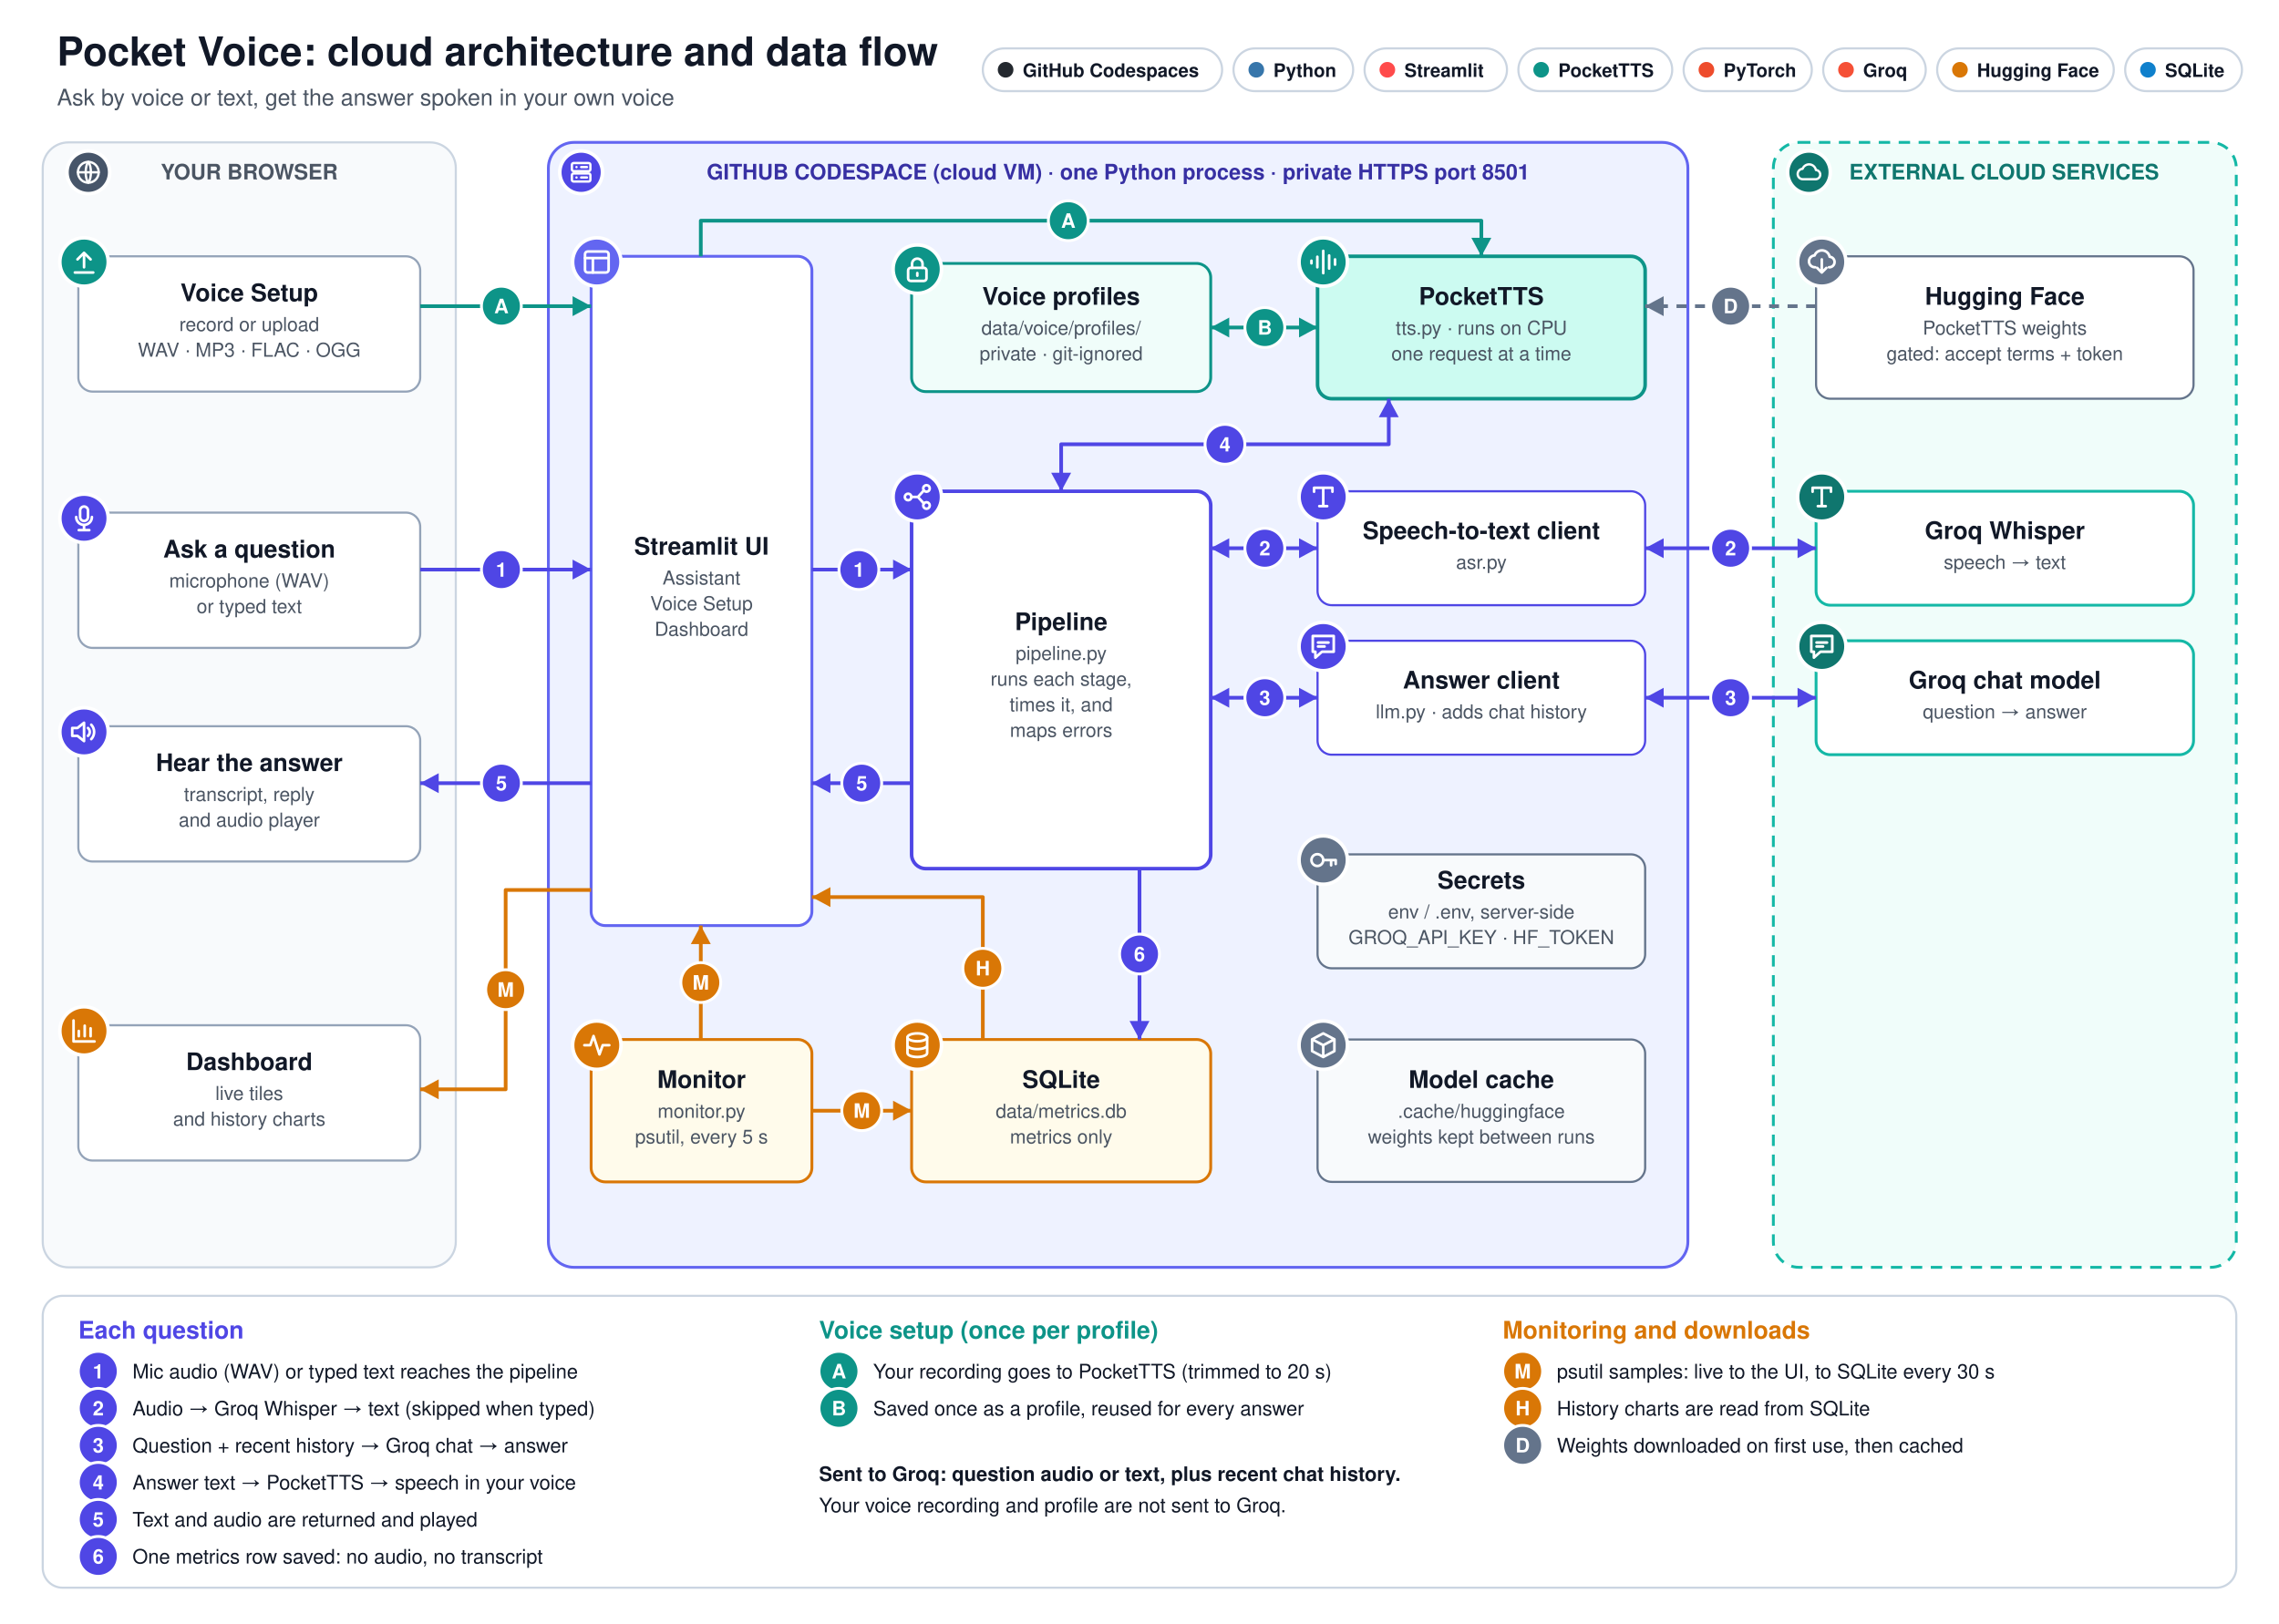
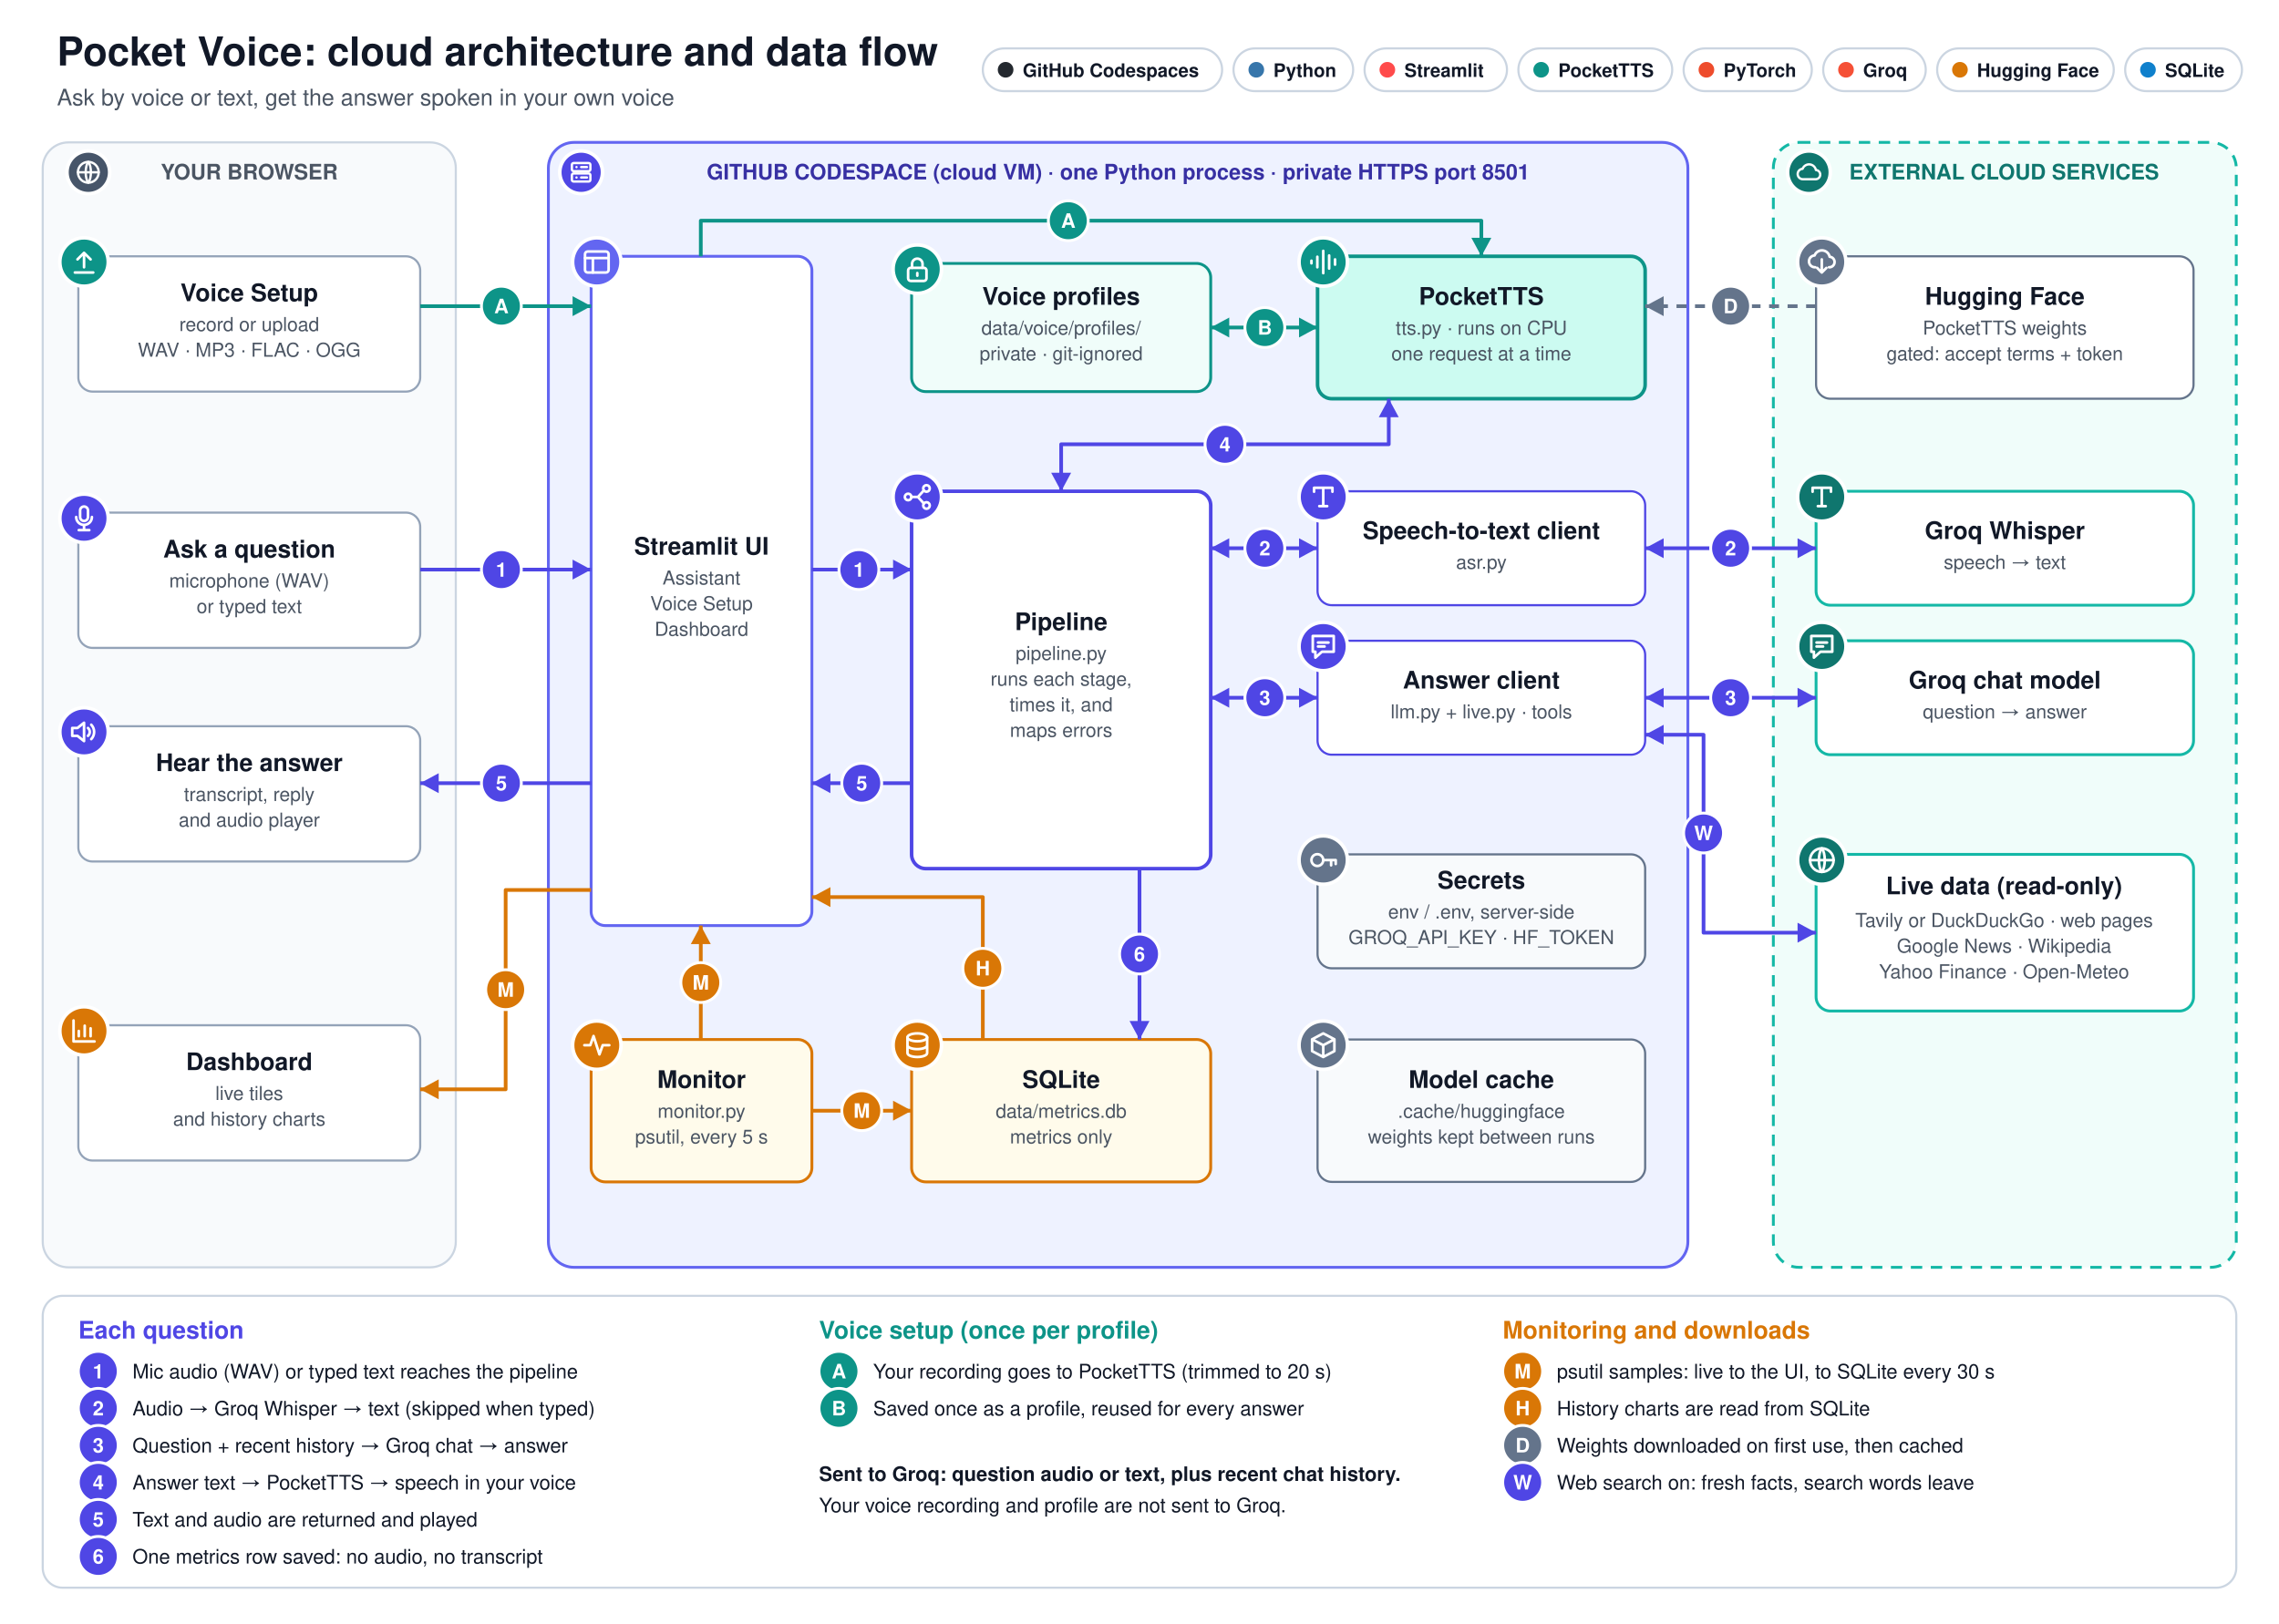
<svg xmlns="http://www.w3.org/2000/svg" width="1600" height="1140" viewBox="0 0 1600 1140" font-family="Helvetica, Arial, sans-serif" role="img" aria-labelledby="t d">
  <rect x="0" y="0" width="1600" height="1140" rx="0" fill="#FFFFFF" stroke="#FFFFFF" stroke-width="1.5" />
  <text x="40" y="46" font-size="28" fill="#111827" text-anchor="start" font-weight="bold">Pocket Voice: cloud architecture and data flow</text>
  <text x="40" y="74" font-size="16" fill="#4B5563" text-anchor="start">Ask by voice or text, get the answer spoken in your own voice</text>
  <rect x="30" y="100" width="290" height="790" rx="18" fill="#F8FAFC" stroke="#CBD5E1" stroke-width="1.5" />
  <text x="175" y="126" font-size="15" fill="#4B5563" text-anchor="middle" font-weight="bold">YOUR BROWSER</text>
  <rect x="385" y="100" width="800" height="790" rx="18" fill="#EEF2FF" stroke="#6366F1" stroke-width="2" />
  <text x="785" y="126" font-size="15" fill="#3730A3" text-anchor="middle" font-weight="bold">GITHUB CODESPACE (cloud VM)  ·  one Python process  ·  private HTTPS port 8501</text>
  <rect x="1245" y="100" width="325" height="790" rx="18" fill="#F0FDFA" stroke="#14B8A6" stroke-width="2" stroke-dasharray="8 6" />
  <text x="1407" y="126" font-size="15" fill="#0F766E" text-anchor="middle" font-weight="bold">EXTERNAL CLOUD SERVICES</text>
  <rect x="55" y="180" width="240" height="95" rx="10" fill="#FFFFFF" stroke="#94A3B8" stroke-width="1.5" />
  <text x="175.0" y="211.5" font-size="17" fill="#111827" text-anchor="middle" font-weight="bold">Voice Setup</text>
  <text x="175.0" y="232.5" font-size="13.5" fill="#4B5563" text-anchor="middle">record or upload</text>
  <text x="175.0" y="250.5" font-size="13.5" fill="#4B5563" text-anchor="middle">WAV · MP3 · FLAC · OGG</text>
  <rect x="55" y="360" width="240" height="95" rx="10" fill="#FFFFFF" stroke="#94A3B8" stroke-width="1.5" />
  <text x="175.0" y="391.5" font-size="17" fill="#111827" text-anchor="middle" font-weight="bold">Ask a question</text>
  <text x="175.0" y="412.5" font-size="13.5" fill="#4B5563" text-anchor="middle">microphone (WAV)</text>
  <text x="175.0" y="430.5" font-size="13.5" fill="#4B5563" text-anchor="middle">or typed text</text>
  <rect x="55" y="510" width="240" height="95" rx="10" fill="#FFFFFF" stroke="#94A3B8" stroke-width="1.5" />
  <text x="175.0" y="541.5" font-size="17" fill="#111827" text-anchor="middle" font-weight="bold">Hear the answer</text>
  <text x="175.0" y="562.5" font-size="13.5" fill="#4B5563" text-anchor="middle">transcript, reply</text>
  <text x="175.0" y="580.5" font-size="13.5" fill="#4B5563" text-anchor="middle">and audio player</text>
  <rect x="55" y="720" width="240" height="95" rx="10" fill="#FFFFFF" stroke="#94A3B8" stroke-width="1.5" />
  <text x="175.0" y="751.5" font-size="17" fill="#111827" text-anchor="middle" font-weight="bold">Dashboard</text>
  <text x="175.0" y="772.5" font-size="13.5" fill="#4B5563" text-anchor="middle">live tiles</text>
  <text x="175.0" y="790.5" font-size="13.5" fill="#4B5563" text-anchor="middle">and history charts</text>
  <rect x="415" y="180" width="155" height="470" rx="10" fill="#FFFFFF" stroke="#6366F1" stroke-width="2" />
  <text x="492.5" y="389.5" font-size="17" fill="#111827" text-anchor="middle" font-weight="bold">Streamlit UI</text>
  <text x="492.5" y="410.5" font-size="13.5" fill="#4B5563" text-anchor="middle">Assistant</text>
  <text x="492.5" y="428.5" font-size="13.5" fill="#4B5563" text-anchor="middle">Voice Setup</text>
  <text x="492.5" y="446.5" font-size="13.5" fill="#4B5563" text-anchor="middle">Dashboard</text>
  <rect x="640" y="185" width="210" height="90" rx="10" fill="#F0FDFA" stroke="#0D9488" stroke-width="2" />
  <text x="745.0" y="214.0" font-size="17" fill="#111827" text-anchor="middle" font-weight="bold">Voice profiles</text>
  <text x="745.0" y="235.0" font-size="13.5" fill="#4B5563" text-anchor="middle">data/voice/profiles/</text>
  <text x="745.0" y="253.0" font-size="13.5" fill="#4B5563" text-anchor="middle">private · git-ignored</text>
  <rect x="925" y="180" width="230" height="100" rx="10" fill="#CCFBF1" stroke="#0D9488" stroke-width="2.5" />
  <text x="1040.0" y="214.0" font-size="17" fill="#111827" text-anchor="middle" font-weight="bold">PocketTTS</text>
  <text x="1040.0" y="235.0" font-size="13.5" fill="#4B5563" text-anchor="middle">tts.py · runs on CPU</text>
  <text x="1040.0" y="253.0" font-size="13.5" fill="#4B5563" text-anchor="middle">one request at a time</text>
  <rect x="640" y="345" width="210" height="265" rx="10" fill="#FFFFFF" stroke="#4F46E5" stroke-width="2.5" />
  <text x="745.0" y="442.5" font-size="17" fill="#111827" text-anchor="middle" font-weight="bold">Pipeline</text>
  <text x="745.0" y="463.5" font-size="13.5" fill="#4B5563" text-anchor="middle">pipeline.py</text>
  <text x="745.0" y="481.5" font-size="13.5" fill="#4B5563" text-anchor="middle">runs each stage,</text>
  <text x="745.0" y="499.5" font-size="13.5" fill="#4B5563" text-anchor="middle">times it, and</text>
  <text x="745.0" y="517.5" font-size="13.5" fill="#4B5563" text-anchor="middle">maps errors</text>
  <rect x="925" y="345" width="230" height="80" rx="10" fill="#FFFFFF" stroke="#4F46E5" stroke-width="1.5" />
  <text x="1040.0" y="378.5" font-size="17" fill="#111827" text-anchor="middle" font-weight="bold">Speech-to-text client</text>
  <text x="1040.0" y="399.5" font-size="13.5" fill="#4B5563" text-anchor="middle">asr.py</text>
  <rect x="925" y="450" width="230" height="80" rx="10" fill="#FFFFFF" stroke="#4F46E5" stroke-width="1.5" />
  <text x="1040.0" y="483.5" font-size="17" fill="#111827" text-anchor="middle" font-weight="bold">Answer client</text>
-   <text x="1040.0" y="504.5" font-size="13.5" fill="#4B5563" text-anchor="middle">llm.py · adds chat history</text>
+   <text x="1040.0" y="504.5" font-size="13.5" fill="#4B5563" text-anchor="middle">llm.py + live.py · tools</text>
  <rect x="415" y="730" width="155" height="100" rx="10" fill="#FFFBEB" stroke="#D97706" stroke-width="2" />
  <text x="492.5" y="764.0" font-size="17" fill="#111827" text-anchor="middle" font-weight="bold">Monitor</text>
  <text x="492.5" y="785.0" font-size="13.5" fill="#4B5563" text-anchor="middle">monitor.py</text>
  <text x="492.5" y="803.0" font-size="13.5" fill="#4B5563" text-anchor="middle">psutil, every 5 s</text>
  <rect x="640" y="730" width="210" height="100" rx="10" fill="#FFFBEB" stroke="#D97706" stroke-width="2" />
  <text x="745.0" y="764.0" font-size="17" fill="#111827" text-anchor="middle" font-weight="bold">SQLite</text>
  <text x="745.0" y="785.0" font-size="13.5" fill="#4B5563" text-anchor="middle">data/metrics.db</text>
  <text x="745.0" y="803.0" font-size="13.5" fill="#4B5563" text-anchor="middle">metrics only</text>
  <rect x="925" y="600" width="230" height="80" rx="10" fill="#F8FAFC" stroke="#64748B" stroke-width="1.5" />
  <text x="1040.0" y="624.0" font-size="17" fill="#111827" text-anchor="middle" font-weight="bold">Secrets</text>
  <text x="1040.0" y="645.0" font-size="13.5" fill="#4B5563" text-anchor="middle">env / .env, server-side</text>
  <text x="1040.0" y="663.0" font-size="13.5" fill="#4B5563" text-anchor="middle">GROQ_API_KEY · HF_TOKEN</text>
  <rect x="925" y="730" width="230" height="100" rx="10" fill="#F8FAFC" stroke="#64748B" stroke-width="1.5" />
  <text x="1040.0" y="764.0" font-size="17" fill="#111827" text-anchor="middle" font-weight="bold">Model cache</text>
  <text x="1040.0" y="785.0" font-size="13.5" fill="#4B5563" text-anchor="middle">.cache/huggingface</text>
  <text x="1040.0" y="803.0" font-size="13.5" fill="#4B5563" text-anchor="middle">weights kept between runs</text>
  <rect x="1275" y="180" width="265" height="100" rx="10" fill="#FFFFFF" stroke="#64748B" stroke-width="1.5" />
  <text x="1407.5" y="214.0" font-size="17" fill="#111827" text-anchor="middle" font-weight="bold">Hugging Face</text>
  <text x="1407.5" y="235.0" font-size="13.5" fill="#4B5563" text-anchor="middle">PocketTTS weights</text>
  <text x="1407.5" y="253.0" font-size="13.5" fill="#4B5563" text-anchor="middle">gated: accept terms + token</text>
  <rect x="1275" y="345" width="265" height="80" rx="10" fill="#FFFFFF" stroke="#14B8A6" stroke-width="2" />
  <text x="1407.5" y="378.5" font-size="17" fill="#111827" text-anchor="middle" font-weight="bold">Groq Whisper</text>
  <text x="1407.5" y="399.5" font-size="13.5" fill="#4B5563" text-anchor="middle">speech → text</text>
  <rect x="1275" y="450" width="265" height="80" rx="10" fill="#FFFFFF" stroke="#14B8A6" stroke-width="2" />
  <text x="1407.5" y="483.5" font-size="17" fill="#111827" text-anchor="middle" font-weight="bold">Groq chat model</text>
  <text x="1407.5" y="504.5" font-size="13.5" fill="#4B5563" text-anchor="middle">question → answer</text>
  <path d="M 295 215 L 415 215" fill="none" stroke="#0D9488" stroke-width="2.6" stroke-linejoin="round" />
  <polygon points="415,215 402.0,222.0 402.0,208.0" fill="#0D9488" />
  <circle cx="352" cy="215" r="14" fill="#0D9488" stroke="#FFFFFF" stroke-width="2" />
  <text x="352" y="220" font-size="14" fill="#FFFFFF" text-anchor="middle" font-weight="bold">A</text>
  <path d="M 492 180 L 492 155 L 1040 155 L 1040 180" fill="none" stroke="#0D9488" stroke-width="2.6" stroke-linejoin="round" />
  <polygon points="1040,180 1033.0,167.0 1047.0,167.0" fill="#0D9488" />
  <circle cx="750" cy="155" r="14" fill="#0D9488" stroke="#FFFFFF" stroke-width="2" />
  <text x="750" y="160" font-size="14" fill="#FFFFFF" text-anchor="middle" font-weight="bold">A</text>
  <path d="M 925 230 L 850 230" fill="none" stroke="#0D9488" stroke-width="2.6" stroke-linejoin="round" />
  <polygon points="850,230 863.0,223.0 863.0,237.0" fill="#0D9488" />
  <polygon points="925,230 912.0,237.0 912.0,223.0" fill="#0D9488" />
  <circle cx="888" cy="230" r="14" fill="#0D9488" stroke="#FFFFFF" stroke-width="2" />
  <text x="888" y="235" font-size="14" fill="#FFFFFF" text-anchor="middle" font-weight="bold">B</text>
  <path d="M 295 400 L 415 400" fill="none" stroke="#4F46E5" stroke-width="2.6" stroke-linejoin="round" />
  <polygon points="415,400 402.0,407.0 402.0,393.0" fill="#4F46E5" />
  <circle cx="352" cy="400" r="14" fill="#4F46E5" stroke="#FFFFFF" stroke-width="2" />
  <text x="352" y="405" font-size="14" fill="#FFFFFF" text-anchor="middle" font-weight="bold">1</text>
  <path d="M 570 400 L 640 400" fill="none" stroke="#4F46E5" stroke-width="2.6" stroke-linejoin="round" />
  <polygon points="640,400 627.0,407.0 627.0,393.0" fill="#4F46E5" />
  <circle cx="603" cy="400" r="14" fill="#4F46E5" stroke="#FFFFFF" stroke-width="2" />
  <text x="603" y="405" font-size="14" fill="#FFFFFF" text-anchor="middle" font-weight="bold">1</text>
  <path d="M 850 385 L 925 385" fill="none" stroke="#4F46E5" stroke-width="2.6" stroke-linejoin="round" />
  <polygon points="925,385 912.0,392.0 912.0,378.0" fill="#4F46E5" />
  <polygon points="850,385 863.0,378.0 863.0,392.0" fill="#4F46E5" />
  <circle cx="888" cy="385" r="14" fill="#4F46E5" stroke="#FFFFFF" stroke-width="2" />
  <text x="888" y="390" font-size="14" fill="#FFFFFF" text-anchor="middle" font-weight="bold">2</text>
  <path d="M 1155 385 L 1275 385" fill="none" stroke="#4F46E5" stroke-width="2.6" stroke-linejoin="round" />
  <polygon points="1275,385 1262.0,392.0 1262.0,378.0" fill="#4F46E5" />
  <polygon points="1155,385 1168.0,378.0 1168.0,392.0" fill="#4F46E5" />
  <circle cx="1215" cy="385" r="14" fill="#4F46E5" stroke="#FFFFFF" stroke-width="2" />
  <text x="1215" y="390" font-size="14" fill="#FFFFFF" text-anchor="middle" font-weight="bold">2</text>
  <path d="M 850 490 L 925 490" fill="none" stroke="#4F46E5" stroke-width="2.6" stroke-linejoin="round" />
  <polygon points="925,490 912.0,497.0 912.0,483.0" fill="#4F46E5" />
  <polygon points="850,490 863.0,483.0 863.0,497.0" fill="#4F46E5" />
  <circle cx="888" cy="490" r="14" fill="#4F46E5" stroke="#FFFFFF" stroke-width="2" />
  <text x="888" y="495" font-size="14" fill="#FFFFFF" text-anchor="middle" font-weight="bold">3</text>
  <path d="M 1155 490 L 1275 490" fill="none" stroke="#4F46E5" stroke-width="2.6" stroke-linejoin="round" />
  <polygon points="1275,490 1262.0,497.0 1262.0,483.0" fill="#4F46E5" />
  <polygon points="1155,490 1168.0,483.0 1168.0,497.0" fill="#4F46E5" />
  <circle cx="1215" cy="490" r="14" fill="#4F46E5" stroke="#FFFFFF" stroke-width="2" />
  <text x="1215" y="495" font-size="14" fill="#FFFFFF" text-anchor="middle" font-weight="bold">3</text>
  <path d="M 745 345 L 745 312 L 975 312 L 975 280" fill="none" stroke="#4F46E5" stroke-width="2.6" stroke-linejoin="round" />
  <polygon points="975,280 982.0,293.0 968.0,293.0" fill="#4F46E5" />
  <polygon points="745,345 738.0,332.0 752.0,332.0" fill="#4F46E5" />
  <circle cx="860" cy="312" r="14" fill="#4F46E5" stroke="#FFFFFF" stroke-width="2" />
  <text x="860" y="317" font-size="14" fill="#FFFFFF" text-anchor="middle" font-weight="bold">4</text>
  <path d="M 640 550 L 570 550" fill="none" stroke="#4F46E5" stroke-width="2.6" stroke-linejoin="round" />
  <polygon points="570,550 583.0,543.0 583.0,557.0" fill="#4F46E5" />
  <circle cx="605" cy="550" r="14" fill="#4F46E5" stroke="#FFFFFF" stroke-width="2" />
  <text x="605" y="555" font-size="14" fill="#FFFFFF" text-anchor="middle" font-weight="bold">5</text>
  <path d="M 415 550 L 295 550" fill="none" stroke="#4F46E5" stroke-width="2.6" stroke-linejoin="round" />
  <polygon points="295,550 308.0,543.0 308.0,557.0" fill="#4F46E5" />
  <circle cx="352" cy="550" r="14" fill="#4F46E5" stroke="#FFFFFF" stroke-width="2" />
  <text x="352" y="555" font-size="14" fill="#FFFFFF" text-anchor="middle" font-weight="bold">5</text>
  <path d="M 800 610 L 800 730" fill="none" stroke="#4F46E5" stroke-width="2.6" stroke-linejoin="round" />
  <polygon points="800,730 793.0,717.0 807.0,717.0" fill="#4F46E5" />
  <circle cx="800" cy="670" r="14" fill="#4F46E5" stroke="#FFFFFF" stroke-width="2" />
  <text x="800" y="675" font-size="14" fill="#FFFFFF" text-anchor="middle" font-weight="bold">6</text>
  <path d="M 492 730 L 492 650" fill="none" stroke="#D97706" stroke-width="2.6" stroke-linejoin="round" />
  <polygon points="492,650 499.0,663.0 485.0,663.0" fill="#D97706" />
  <circle cx="492" cy="690" r="14" fill="#D97706" stroke="#FFFFFF" stroke-width="2" />
  <text x="492" y="695" font-size="14" fill="#FFFFFF" text-anchor="middle" font-weight="bold">M</text>
  <path d="M 570 780 L 640 780" fill="none" stroke="#D97706" stroke-width="2.6" stroke-linejoin="round" />
  <polygon points="640,780 627.0,787.0 627.0,773.0" fill="#D97706" />
  <circle cx="605" cy="780" r="14" fill="#D97706" stroke="#FFFFFF" stroke-width="2" />
  <text x="605" y="785" font-size="14" fill="#FFFFFF" text-anchor="middle" font-weight="bold">M</text>
  <path d="M 690 730 L 690 630 L 570 630" fill="none" stroke="#D97706" stroke-width="2.6" stroke-linejoin="round" />
  <polygon points="570,630 583.0,623.0 583.0,637.0" fill="#D97706" />
  <circle cx="690" cy="680" r="14" fill="#D97706" stroke="#FFFFFF" stroke-width="2" />
  <text x="690" y="685" font-size="14" fill="#FFFFFF" text-anchor="middle" font-weight="bold">H</text>
  <path d="M 415 625 L 355 625 L 355 765 L 295 765" fill="none" stroke="#D97706" stroke-width="2.6" stroke-linejoin="round" />
  <polygon points="295,765 308.0,758.0 308.0,772.0" fill="#D97706" />
  <circle cx="355" cy="695" r="14" fill="#D97706" stroke="#FFFFFF" stroke-width="2" />
  <text x="355" y="700" font-size="14" fill="#FFFFFF" text-anchor="middle" font-weight="bold">M</text>
  <path d="M 1275 215 L 1155 215" fill="none" stroke="#64748B" stroke-width="2.6" stroke-linejoin="round" stroke-dasharray="7 6" />
  <polygon points="1155,215 1168.0,208.0 1168.0,222.0" fill="#64748B" />
  <circle cx="1215" cy="215" r="14" fill="#64748B" stroke="#FFFFFF" stroke-width="2" />
  <text x="1215" y="220" font-size="14" fill="#FFFFFF" text-anchor="middle" font-weight="bold">D</text>
  <rect x="30" y="910" width="1540" height="205" rx="14" fill="#FFFFFF" stroke="#CBD5E1" stroke-width="1.5" />
  <text x="55" y="940" font-size="17" fill="#4F46E5" text-anchor="start" font-weight="bold">Each question</text>
  <circle cx="69" cy="963" r="14" fill="#4F46E5" stroke="#FFFFFF" stroke-width="2" />
  <text x="69" y="968" font-size="14" fill="#FFFFFF" text-anchor="middle" font-weight="bold">1</text>
  <text x="93" y="968" font-size="14" fill="#111827" text-anchor="start">Mic audio (WAV) or typed text reaches the pipeline</text>
  <circle cx="69" cy="989" r="14" fill="#4F46E5" stroke="#FFFFFF" stroke-width="2" />
  <text x="69" y="994" font-size="14" fill="#FFFFFF" text-anchor="middle" font-weight="bold">2</text>
  <text x="93" y="994" font-size="14" fill="#111827" text-anchor="start">Audio → Groq Whisper → text (skipped when typed)</text>
  <circle cx="69" cy="1015" r="14" fill="#4F46E5" stroke="#FFFFFF" stroke-width="2" />
  <text x="69" y="1020" font-size="14" fill="#FFFFFF" text-anchor="middle" font-weight="bold">3</text>
  <text x="93" y="1020" font-size="14" fill="#111827" text-anchor="start">Question + recent history → Groq chat → answer</text>
  <circle cx="69" cy="1041" r="14" fill="#4F46E5" stroke="#FFFFFF" stroke-width="2" />
  <text x="69" y="1046" font-size="14" fill="#FFFFFF" text-anchor="middle" font-weight="bold">4</text>
  <text x="93" y="1046" font-size="14" fill="#111827" text-anchor="start">Answer text → PocketTTS → speech in your voice</text>
  <circle cx="69" cy="1067" r="14" fill="#4F46E5" stroke="#FFFFFF" stroke-width="2" />
  <text x="69" y="1072" font-size="14" fill="#FFFFFF" text-anchor="middle" font-weight="bold">5</text>
  <text x="93" y="1072" font-size="14" fill="#111827" text-anchor="start">Text and audio are returned and played</text>
  <circle cx="69" cy="1093" r="14" fill="#4F46E5" stroke="#FFFFFF" stroke-width="2" />
  <text x="69" y="1098" font-size="14" fill="#FFFFFF" text-anchor="middle" font-weight="bold">6</text>
  <text x="93" y="1098" font-size="14" fill="#111827" text-anchor="start">One metrics row saved: no audio, no transcript</text>
  <text x="575" y="940" font-size="17" fill="#0D9488" text-anchor="start" font-weight="bold">Voice setup (once per profile)</text>
  <circle cx="589" cy="963" r="14" fill="#0D9488" stroke="#FFFFFF" stroke-width="2" />
  <text x="589" y="968" font-size="14" fill="#FFFFFF" text-anchor="middle" font-weight="bold">A</text>
  <text x="613" y="968" font-size="14" fill="#111827" text-anchor="start">Your recording goes to PocketTTS (trimmed to 20 s)</text>
  <circle cx="589" cy="989" r="14" fill="#0D9488" stroke="#FFFFFF" stroke-width="2" />
  <text x="589" y="994" font-size="14" fill="#FFFFFF" text-anchor="middle" font-weight="bold">B</text>
  <text x="613" y="994" font-size="14" fill="#111827" text-anchor="start">Saved once as a profile, reused for every answer</text>
  <text x="1055" y="940" font-size="17" fill="#D97706" text-anchor="start" font-weight="bold">Monitoring and downloads</text>
  <circle cx="1069" cy="963" r="14" fill="#D97706" stroke="#FFFFFF" stroke-width="2" />
  <text x="1069" y="968" font-size="14" fill="#FFFFFF" text-anchor="middle" font-weight="bold">M</text>
  <text x="1093" y="968" font-size="14" fill="#111827" text-anchor="start">psutil samples: live to the UI, to SQLite every 30 s</text>
  <circle cx="1069" cy="989" r="14" fill="#D97706" stroke="#FFFFFF" stroke-width="2" />
  <text x="1069" y="994" font-size="14" fill="#FFFFFF" text-anchor="middle" font-weight="bold">H</text>
  <text x="1093" y="994" font-size="14" fill="#111827" text-anchor="start">History charts are read from SQLite</text>
  <circle cx="1069" cy="1015" r="14" fill="#64748B" stroke="#FFFFFF" stroke-width="2" />
  <text x="1069" y="1020" font-size="14" fill="#FFFFFF" text-anchor="middle" font-weight="bold">D</text>
  <text x="1093" y="1020" font-size="14" fill="#111827" text-anchor="start">Weights downloaded on first use, then cached</text>
  <text x="575" y="1040" font-size="14" fill="#111827" text-anchor="start" font-weight="bold">Sent to Groq: question audio or text, plus recent chat history.</text>
  <text x="575" y="1062" font-size="14" fill="#111827" text-anchor="start">Your voice recording and profile are not sent to Groq.</text>
  <circle cx="62" cy="121" r="15" fill="#475569" stroke="#FFFFFF" stroke-width="2.5" />
  <g transform="translate(52.25 111.25) scale(0.812)" fill="none" stroke="#FFFFFF" stroke-width="2" stroke-linecap="round" stroke-linejoin="round">
    <circle cx="12" cy="12" r="9" />
    <path d="M3 12h18M12 3c3 3.500 3 14.500 0 18M12 3c-3 3.500-3 14.500 0 18" />
  </g>
  <circle cx="408" cy="121" r="15" fill="#4F46E5" stroke="#FFFFFF" stroke-width="2.5" />
  <g transform="translate(398.25 111.25) scale(0.812)" fill="none" stroke="#FFFFFF" stroke-width="2" stroke-linecap="round" stroke-linejoin="round">
    <rect x="4" y="4" width="16" height="7" rx="1.5" />
    <rect x="4" y="13" width="16" height="7" rx="1.5" />
    <path d="M8 7.5h.01M8 16.5h.01M12 7.5h5M12 16.5h5" />
  </g>
  <circle cx="1270" cy="121" r="15" fill="#0F766E" stroke="#FFFFFF" stroke-width="2.5" />
  <g transform="translate(1260.25 111.25) scale(0.812)" fill="none" stroke="#FFFFFF" stroke-width="2" stroke-linecap="round" stroke-linejoin="round">
    <path d="M7 18a4.5 4.5 0 0 1-.5-9A6 6 0 0 1 18 10a4 4 0 0 1-.5 8z" />
  </g>
  <circle cx="59" cy="184" r="17" fill="#0D9488" stroke="#FFFFFF" stroke-width="2.5" />
  <g transform="translate(47.95 172.95) scale(0.921)" fill="none" stroke="#FFFFFF" stroke-width="2" stroke-linecap="round" stroke-linejoin="round">
    <path d="M12 16V5M7 10l5-5 5 5M5 20h14" />
  </g>
  <circle cx="59" cy="364" r="17" fill="#4F46E5" stroke="#FFFFFF" stroke-width="2.5" />
  <g transform="translate(47.95 352.95) scale(0.921)" fill="none" stroke="#FFFFFF" stroke-width="2" stroke-linecap="round" stroke-linejoin="round">
    <rect x="9" y="3" width="6" height="11" rx="3" />
    <path d="M6 11a6 6 0 0 0 12 0M12 17v4M8 21h8" />
  </g>
  <circle cx="59" cy="514" r="17" fill="#4F46E5" stroke="#FFFFFF" stroke-width="2.5" />
  <g transform="translate(47.95 502.95) scale(0.921)" fill="none" stroke="#FFFFFF" stroke-width="2" stroke-linecap="round" stroke-linejoin="round">
    <path d="M3 9h4l5-4v14l-5-4H3zM15 9a4 4 0 0 1 0 6M17.5 6.5a8 8 0 0 1 0 11" />
  </g>
  <circle cx="59" cy="724" r="17" fill="#D97706" stroke="#FFFFFF" stroke-width="2.5" />
  <g transform="translate(47.95 712.95) scale(0.921)" fill="none" stroke="#FFFFFF" stroke-width="2" stroke-linecap="round" stroke-linejoin="round">
    <path d="M4 4v16h16M8 16v-4M12.5 16V8M17 16v-6" />
  </g>
  <circle cx="419" cy="184" r="17" fill="#6366F1" stroke="#FFFFFF" stroke-width="2.5" />
  <g transform="translate(407.95 172.95) scale(0.921)" fill="none" stroke="#FFFFFF" stroke-width="2" stroke-linecap="round" stroke-linejoin="round">
    <rect x="3" y="4" width="18" height="16" rx="2" />
    <path d="M3 9h18M9 9v11" />
  </g>
  <circle cx="644" cy="189" r="17" fill="#0D9488" stroke="#FFFFFF" stroke-width="2.5" />
  <g transform="translate(632.95 177.95) scale(0.921)" fill="none" stroke="#FFFFFF" stroke-width="2" stroke-linecap="round" stroke-linejoin="round">
    <rect x="5" y="11" width="14" height="10" rx="2" />
    <path d="M8 11V8a4 4 0 0 1 8 0v3M12 15v2" />
  </g>
  <circle cx="929" cy="184" r="17" fill="#0D9488" stroke="#FFFFFF" stroke-width="2.5" />
  <g transform="translate(917.95 172.95) scale(0.921)" fill="none" stroke="#FFFFFF" stroke-width="2" stroke-linecap="round" stroke-linejoin="round">
    <path d="M3 11v2M7.5 8v8M12 3.5v17M16.5 7v10M21 10v4" />
  </g>
  <circle cx="644" cy="349" r="17" fill="#4F46E5" stroke="#FFFFFF" stroke-width="2.5" />
  <g transform="translate(632.95 337.95) scale(0.921)" fill="none" stroke="#FFFFFF" stroke-width="2" stroke-linecap="round" stroke-linejoin="round">
    <circle cx="5" cy="12" r="2.5" />
    <circle cx="19" cy="5.5" r="2.5" />
    <circle cx="19" cy="18.5" r="2.5" />
    <path d="M7.5 12h5l4.5-5M12.5 12l4.5 5" />
  </g>
  <circle cx="929" cy="349" r="17" fill="#4F46E5" stroke="#FFFFFF" stroke-width="2.5" />
  <g transform="translate(917.95 337.95) scale(0.921)" fill="none" stroke="#FFFFFF" stroke-width="2" stroke-linecap="round" stroke-linejoin="round">
    <path d="M5 8V5h14v3M12 5v14M9 19h6" />
  </g>
  <circle cx="929" cy="454" r="17" fill="#4F46E5" stroke="#FFFFFF" stroke-width="2.5" />
  <g transform="translate(917.95 442.95) scale(0.921)" fill="none" stroke="#FFFFFF" stroke-width="2" stroke-linecap="round" stroke-linejoin="round">
    <path d="M4 4h16v12H11l-5 4.5V16H4zM8 9h8M8 12h5" />
  </g>
  <circle cx="419" cy="734" r="17" fill="#D97706" stroke="#FFFFFF" stroke-width="2.5" />
  <g transform="translate(407.95 722.95) scale(0.921)" fill="none" stroke="#FFFFFF" stroke-width="2" stroke-linecap="round" stroke-linejoin="round">
    <path d="M2.5 12H7l2.5-7 4.5 14 2.5-7h5" />
  </g>
  <circle cx="644" cy="734" r="17" fill="#D97706" stroke="#FFFFFF" stroke-width="2.5" />
  <g transform="translate(632.95 722.95) scale(0.921)" fill="none" stroke="#FFFFFF" stroke-width="2" stroke-linecap="round" stroke-linejoin="round">
    <ellipse cx="12" cy="6" rx="7.5" ry="3" />
    <path d="M4.5 6v12c0 1.7 3.4 3 7.5 3s7.5-1.3 7.5-3V6M4.5 12c0 1.7 3.4 3 7.5 3s7.5-1.3 7.5-3" />
  </g>
  <circle cx="929" cy="604" r="17" fill="#64748B" stroke="#FFFFFF" stroke-width="2.5" />
  <g transform="translate(917.95 592.95) scale(0.921)" fill="none" stroke="#FFFFFF" stroke-width="2" stroke-linecap="round" stroke-linejoin="round">
    <circle cx="7.5" cy="12" r="4.5" />
    <path d="M12 12h9.5M18 12v4M21.5 12v3" />
  </g>
  <circle cx="929" cy="734" r="17" fill="#64748B" stroke="#FFFFFF" stroke-width="2.5" />
  <g transform="translate(917.95 722.95) scale(0.921)" fill="none" stroke="#FFFFFF" stroke-width="2" stroke-linecap="round" stroke-linejoin="round">
    <path d="M12 3l8.5 4.5v9L12 21l-8.5-4.5v-9zM3.5 7.5L12 12l8.5-4.5M12 12v9" />
  </g>
  <circle cx="1279" cy="184" r="17" fill="#64748B" stroke="#FFFFFF" stroke-width="2.5" />
  <g transform="translate(1267.95 172.95) scale(0.921)" fill="none" stroke="#FFFFFF" stroke-width="2" stroke-linecap="round" stroke-linejoin="round">
    <path d="M7 16a4.5 4.5 0 0 1-.5-9A6 6 0 0 1 18 8a4 4 0 0 1-.5 8M12 10v10M8.5 16.5L12 20l3.5-3.5" />
  </g>
  <circle cx="1279" cy="349" r="17" fill="#0F766E" stroke="#FFFFFF" stroke-width="2.5" />
  <g transform="translate(1267.95 337.95) scale(0.921)" fill="none" stroke="#FFFFFF" stroke-width="2" stroke-linecap="round" stroke-linejoin="round">
    <path d="M5 8V5h14v3M12 5v14M9 19h6" />
  </g>
  <circle cx="1279" cy="454" r="17" fill="#0F766E" stroke="#FFFFFF" stroke-width="2.5" />
  <g transform="translate(1267.95 442.95) scale(0.921)" fill="none" stroke="#FFFFFF" stroke-width="2" stroke-linecap="round" stroke-linejoin="round">
    <path d="M4 4h16v12H11l-5 4.5V16H4zM8 9h8M8 12h5" />
  </g>
  <rect x="690" y="34" width="168" height="30" rx="15" fill="#FFFFFF" stroke="#CBD5E1" stroke-width="1.5" />
  <circle cx="706" cy="49" r="5.5" fill="#24292F" />
  <text x="718" y="54" font-size="13" fill="#111827" text-anchor="start" font-weight="bold">GitHub Codespaces</text>
  <rect x="866" y="34" width="84" height="30" rx="15" fill="#FFFFFF" stroke="#CBD5E1" stroke-width="1.5" />
  <circle cx="882" cy="49" r="5.5" fill="#3776AB" />
  <text x="894" y="54" font-size="13" fill="#111827" text-anchor="start" font-weight="bold">Python</text>
  <rect x="958" y="34" width="100" height="30" rx="15" fill="#FFFFFF" stroke="#CBD5E1" stroke-width="1.5" />
  <circle cx="974" cy="49" r="5.5" fill="#FF4B4B" />
  <text x="986" y="54" font-size="13" fill="#111827" text-anchor="start" font-weight="bold">Streamlit</text>
  <rect x="1066" y="34" width="108" height="30" rx="15" fill="#FFFFFF" stroke="#CBD5E1" stroke-width="1.5" />
  <circle cx="1082" cy="49" r="5.5" fill="#0D9488" />
  <text x="1094" y="54" font-size="13" fill="#111827" text-anchor="start" font-weight="bold">PocketTTS</text>
  <rect x="1182" y="34" width="90" height="30" rx="15" fill="#FFFFFF" stroke="#CBD5E1" stroke-width="1.5" />
  <circle cx="1198" cy="49" r="5.5" fill="#EE4C2C" />
  <text x="1210" y="54" font-size="13" fill="#111827" text-anchor="start" font-weight="bold">PyTorch</text>
  <rect x="1280" y="34" width="72" height="30" rx="15" fill="#FFFFFF" stroke="#CBD5E1" stroke-width="1.5" />
  <circle cx="1296" cy="49" r="5.5" fill="#F55036" />
  <text x="1308" y="54" font-size="13" fill="#111827" text-anchor="start" font-weight="bold">Groq</text>
  <rect x="1360" y="34" width="124" height="30" rx="15" fill="#FFFFFF" stroke="#CBD5E1" stroke-width="1.5" />
  <circle cx="1376" cy="49" r="5.5" fill="#D97706" />
  <text x="1388" y="54" font-size="13" fill="#111827" text-anchor="start" font-weight="bold">Hugging Face</text>
  <rect x="1492" y="34" width="82" height="30" rx="15" fill="#FFFFFF" stroke="#CBD5E1" stroke-width="1.5" />
  <circle cx="1508" cy="49" r="5.5" fill="#0F80CC" />
  <text x="1520" y="54" font-size="13" fill="#111827" text-anchor="start" font-weight="bold">SQLite</text>
+   <rect x="1275" y="600" width="265" height="110" rx="10" fill="#FFFFFF" stroke="#14B8A6" stroke-width="2" />
+   <text x="1407" y="628" font-size="17" fill="#111827" text-anchor="middle" font-weight="bold">Live data (read-only)</text>
+   <text x="1407" y="651" font-size="13.5" fill="#4B5563" text-anchor="middle">Tavily or DuckDuckGo · web pages</text>
+   <text x="1407" y="669" font-size="13.5" fill="#4B5563" text-anchor="middle">Google News · Wikipedia</text>
+   <text x="1407" y="687" font-size="13.5" fill="#4B5563" text-anchor="middle">Yahoo Finance · Open-Meteo</text>
+   <circle cx="1279" cy="604" r="17" fill="#0F766E" stroke="#FFFFFF" stroke-width="2.5" />
+   <g transform="translate(1268 593) scale(0.92)" fill="none" stroke="#FFFFFF" stroke-width="2" stroke-linecap="round">
+     <circle cx="12" cy="12" r="9" />
+     <path d="M3 12h18M12 3c3 3.5 3 14.5 0 18M12 3c-3 3.5-3 14.5 0 18" />
+   </g>
+   <path d="M 1155 516 L 1196 516 L 1196 655 L 1275 655" fill="none" stroke="#4F46E5" stroke-width="2.6" stroke-linejoin="round" />
+   <polygon points="1275,655 1262,648 1262,662" fill="#4F46E5" />
+   <polygon points="1155,516 1168,523 1168,509" fill="#4F46E5" />
+   <circle cx="1196" cy="585" r="14" fill="#4F46E5" stroke="#FFFFFF" stroke-width="2" />
+   <text x="1196" y="590" font-size="14" fill="#FFFFFF" text-anchor="middle" font-weight="bold">W</text>
+   <circle cx="1069" cy="1041" r="14" fill="#4F46E5" stroke="#FFFFFF" stroke-width="2" />
+   <text x="1069" y="1046" font-size="14" fill="#FFFFFF" text-anchor="middle" font-weight="bold">W</text>
+   <text x="1093" y="1046" font-size="14" fill="#111827" text-anchor="start">Web search on: fresh facts, search words leave</text>
</svg>
